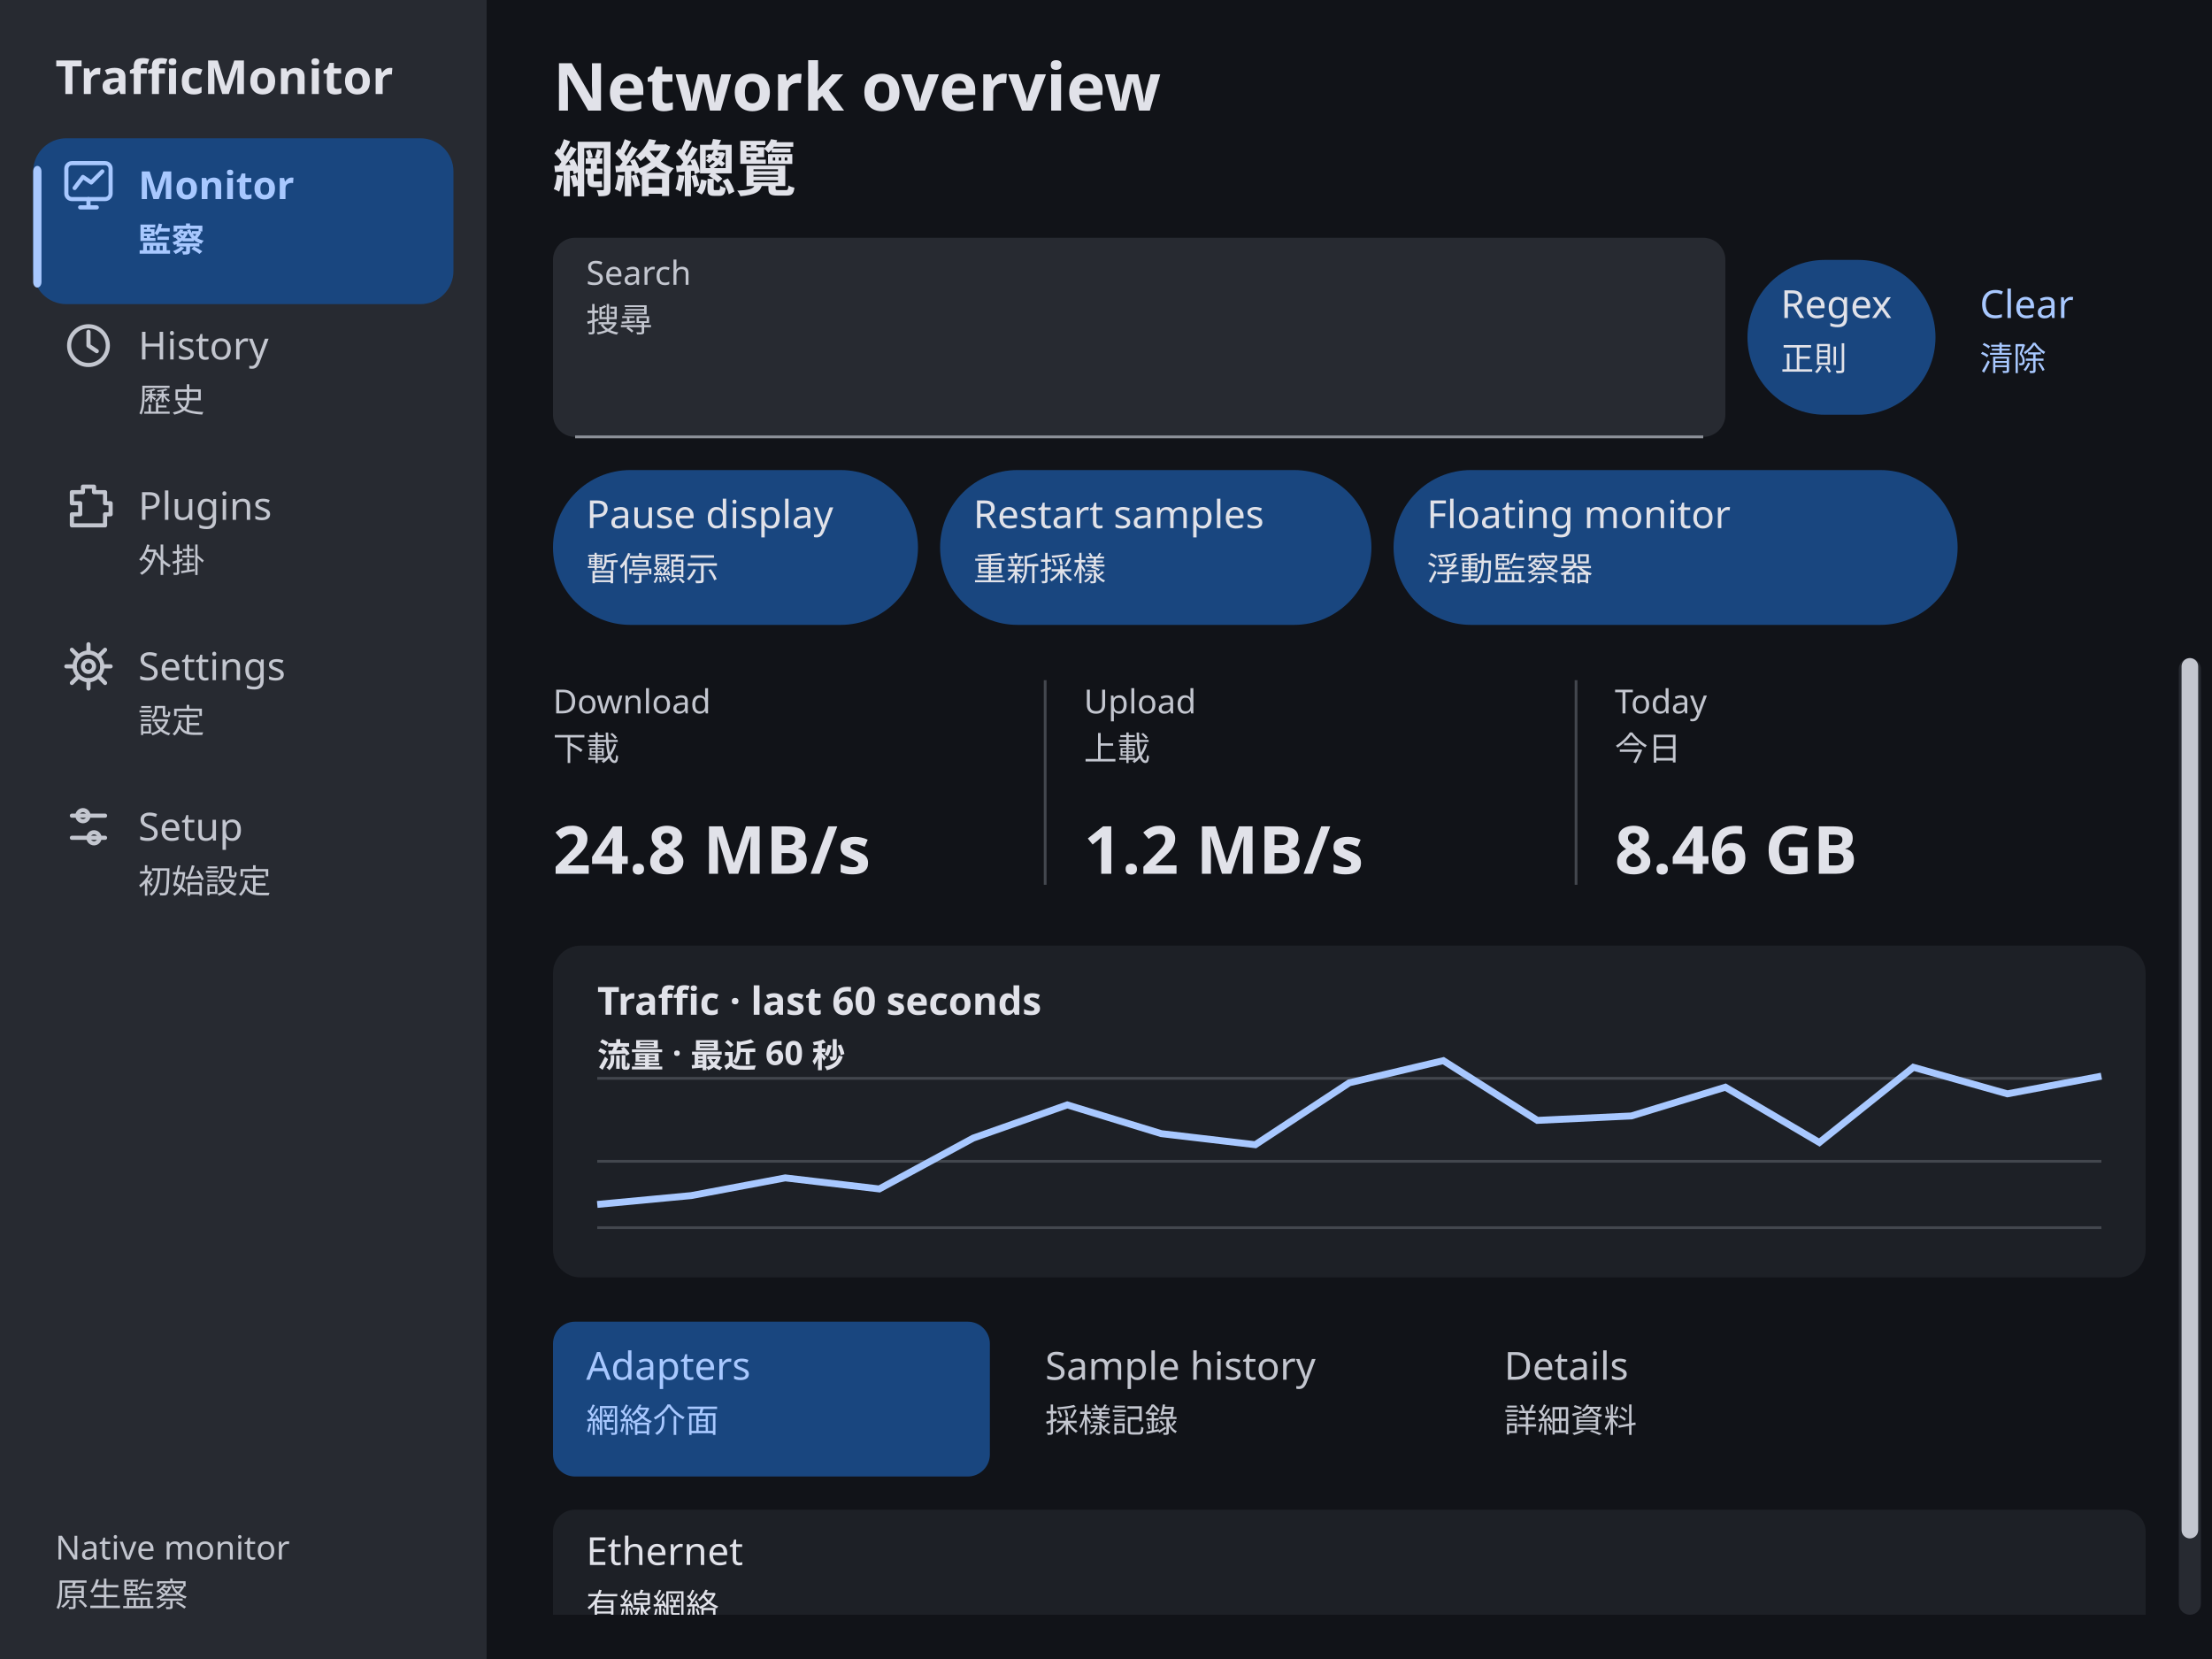
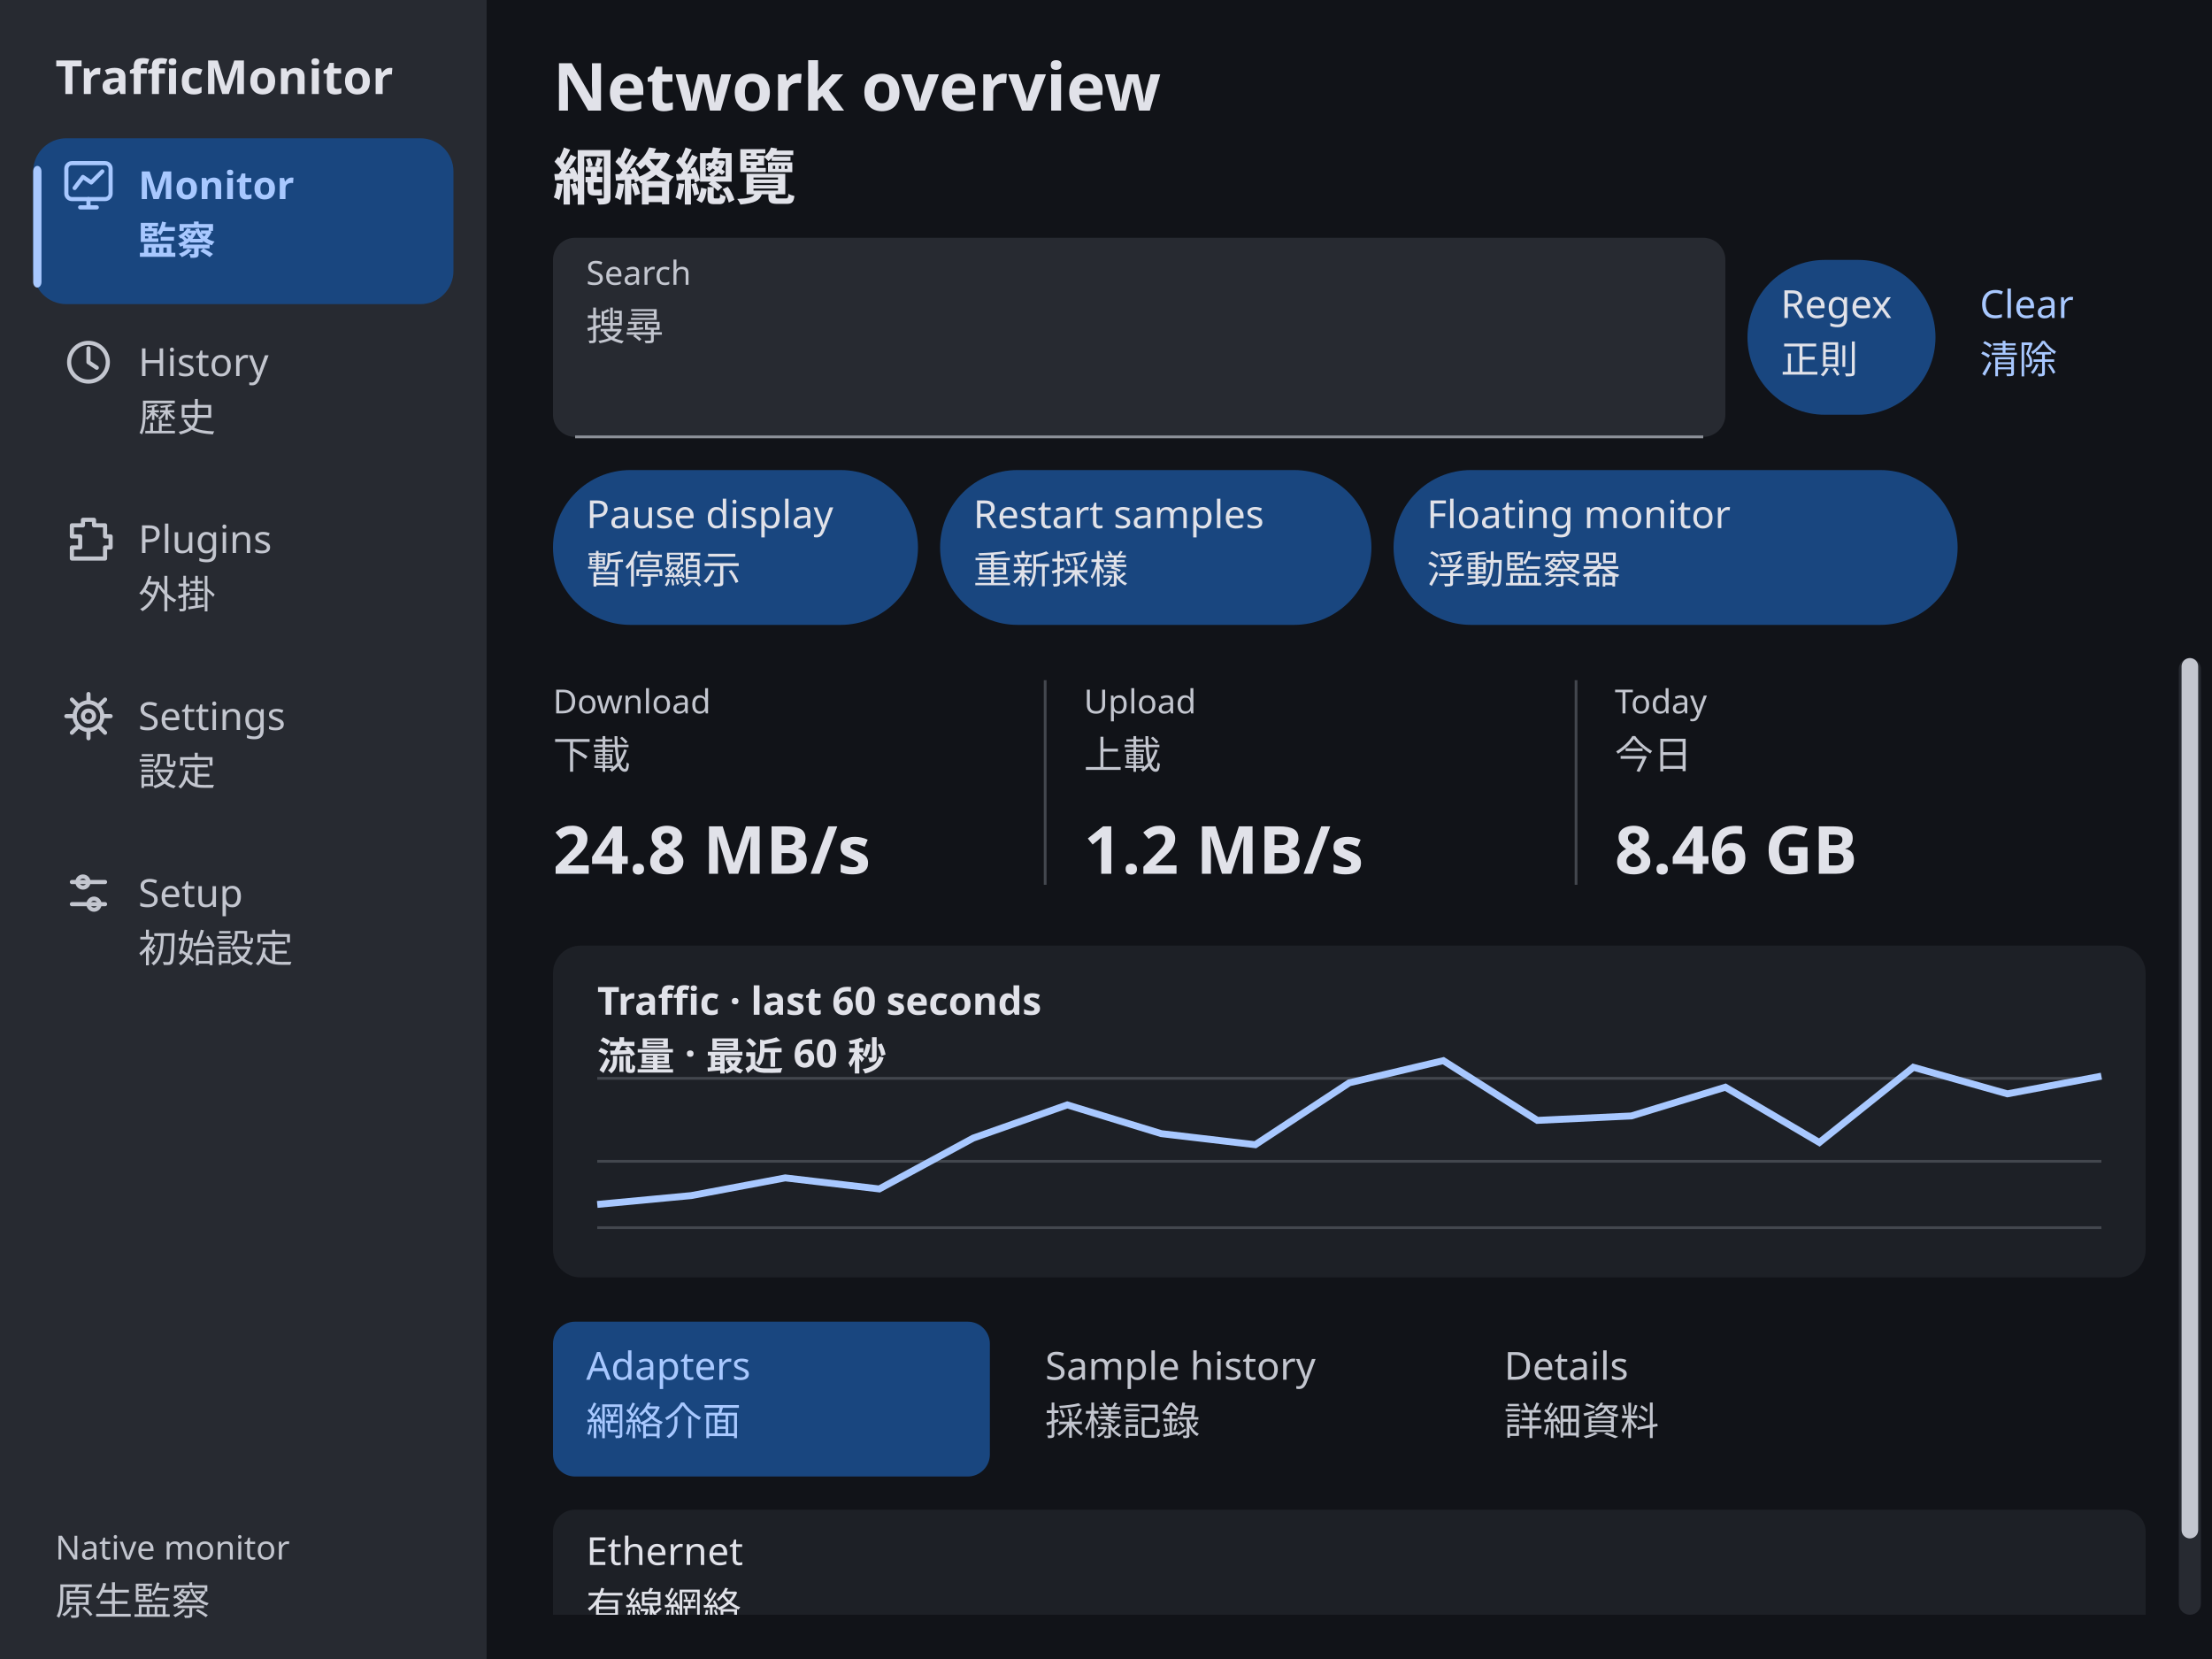
<svg xmlns="http://www.w3.org/2000/svg" width="800" height="600" viewBox="0 0 800 600">
  <rect x="0" y="0" width="800" height="600" rx="0" fill="#111318" />
  <rect x="0" y="0" width="176" height="600" rx="0" fill="#272A31" />
  <text x="20" y="34" fill="#E1E2E9" font-family="Segoe UI,Microsoft JhengHei,sans-serif" font-size="17" font-weight="600">TrafficMonitor</text>
  <rect x="12" y="50" width="152" height="60" rx="12" fill="#19467F" />
  <rect x="12" y="60" width="3" height="44" rx="2" fill="#A8C8FF" />
  <g transform="translate(24 59)" fill="none" stroke="#A8C8FF" stroke-width="1.5" stroke-linecap="round" stroke-linejoin="round">
    <rect width="16" height="13" rx="2" />
    <path d="M3 9l3 -4 3 2 4 -4M5 16h6M8 13v3" />
  </g>
  <text x="50" y="72" fill="#A8C8FF" font-family="Segoe UI,Microsoft JhengHei,sans-serif" font-size="14" font-weight="600">Monitor</text>
-   <text x="50" y="91" fill="#A8C8FF" font-family="Segoe UI,Microsoft JhengHei,sans-serif" font-size="12" font-weight="600">監察</text>
-   <g transform="translate(24 117)" fill="none" stroke="#C3C6CF" stroke-width="1.5" stroke-linecap="round" stroke-linejoin="round">
+   <text x="50" y="92" fill="#A8C8FF" font-family="Segoe UI,Microsoft JhengHei,sans-serif" font-size="14" font-weight="600">監察</text>
+   <g transform="translate(24 123)" fill="none" stroke="#C3C6CF" stroke-width="1.5" stroke-linecap="round" stroke-linejoin="round">
    <circle cx="8" cy="8" r="7" />
    <path d="M8 3v5l3 2" />
  </g>
-   <text x="50" y="130" fill="#C3C6CF" font-family="Segoe UI,Microsoft JhengHei,sans-serif" font-size="14" font-weight="400">History</text>
-   <text x="50" y="149" fill="#C3C6CF" font-family="Segoe UI,Microsoft JhengHei,sans-serif" font-size="12" font-weight="400">歷史</text>
-   <g transform="translate(24 175)" fill="none" stroke="#C3C6CF" stroke-width="1.5" stroke-linecap="round" stroke-linejoin="round">
+   <text x="50" y="136" fill="#C3C6CF" font-family="Segoe UI,Microsoft JhengHei,sans-serif" font-size="14" font-weight="400">History</text>
+   <text x="50" y="156" fill="#C3C6CF" font-family="Segoe UI,Microsoft JhengHei,sans-serif" font-size="14" font-weight="400">歷史</text>
+   <g transform="translate(24 187)" fill="none" stroke="#C3C6CF" stroke-width="1.5" stroke-linecap="round" stroke-linejoin="round">
    <path d="M2 3h4V1h4v2h4v4h2v4h-2v4H2v-4h3V7H2z" />
  </g>
-   <text x="50" y="188" fill="#C3C6CF" font-family="Segoe UI,Microsoft JhengHei,sans-serif" font-size="14" font-weight="400">Plugins</text>
-   <text x="50" y="207" fill="#C3C6CF" font-family="Segoe UI,Microsoft JhengHei,sans-serif" font-size="12" font-weight="400">外掛</text>
-   <g transform="translate(24 233)" fill="none" stroke="#C3C6CF" stroke-width="1.5" stroke-linecap="round" stroke-linejoin="round">
+   <text x="50" y="200" fill="#C3C6CF" font-family="Segoe UI,Microsoft JhengHei,sans-serif" font-size="14" font-weight="400">Plugins</text>
+   <text x="50" y="220" fill="#C3C6CF" font-family="Segoe UI,Microsoft JhengHei,sans-serif" font-size="14" font-weight="400">外掛</text>
+   <g transform="translate(24 251)" fill="none" stroke="#C3C6CF" stroke-width="1.5" stroke-linecap="round" stroke-linejoin="round">
    <circle cx="8" cy="8" r="5" />
    <circle cx="8" cy="8" r="2" />
    <path d="M8 0v3M8 13v3M0 8h3M13 8h3M2 2l2 2M12 12l2 2M2 14l2 -2M12 4l2 -2" />
  </g>
-   <text x="50" y="246" fill="#C3C6CF" font-family="Segoe UI,Microsoft JhengHei,sans-serif" font-size="14" font-weight="400">Settings</text>
-   <text x="50" y="265" fill="#C3C6CF" font-family="Segoe UI,Microsoft JhengHei,sans-serif" font-size="12" font-weight="400">設定</text>
-   <g transform="translate(24 291)" fill="none" stroke="#C3C6CF" stroke-width="1.5" stroke-linecap="round" stroke-linejoin="round">
+   <text x="50" y="264" fill="#C3C6CF" font-family="Segoe UI,Microsoft JhengHei,sans-serif" font-size="14" font-weight="400">Settings</text>
+   <text x="50" y="284" fill="#C3C6CF" font-family="Segoe UI,Microsoft JhengHei,sans-serif" font-size="14" font-weight="400">設定</text>
+   <g transform="translate(24 315)" fill="none" stroke="#C3C6CF" stroke-width="1.5" stroke-linecap="round" stroke-linejoin="round">
    <path d="M2 4h12M2 12h12" />
    <circle cx="6" cy="4" r="2" />
    <circle cx="10" cy="12" r="2" />
  </g>
-   <text x="50" y="304" fill="#C3C6CF" font-family="Segoe UI,Microsoft JhengHei,sans-serif" font-size="14" font-weight="400">Setup</text>
-   <text x="50" y="323" fill="#C3C6CF" font-family="Segoe UI,Microsoft JhengHei,sans-serif" font-size="12" font-weight="400">初始設定</text>
+   <text x="50" y="328" fill="#C3C6CF" font-family="Segoe UI,Microsoft JhengHei,sans-serif" font-size="14" font-weight="400">Setup</text>
+   <text x="50" y="348" fill="#C3C6CF" font-family="Segoe UI,Microsoft JhengHei,sans-serif" font-size="14" font-weight="400">初始設定</text>
  <text x="20" y="564" fill="#C3C6CF" font-family="Segoe UI,Microsoft JhengHei,sans-serif" font-size="12" font-weight="400">Native monitor</text>
-   <text x="20" y="581" fill="#C3C6CF" font-family="Segoe UI,Microsoft JhengHei,sans-serif" font-size="12" font-weight="400">原生監察</text>
+   <text x="20" y="584" fill="#C3C6CF" font-family="Segoe UI,Microsoft JhengHei,sans-serif" font-size="14" font-weight="400">原生監察</text>
  <text x="200" y="40" fill="#E1E2E9" font-family="Segoe UI,Microsoft JhengHei,sans-serif" font-size="24" font-weight="600">Network overview</text>
-   <text x="200" y="69" fill="#E1E2E9" font-family="Segoe UI,Microsoft JhengHei,sans-serif" font-size="22" font-weight="600">網絡總覽</text>
+   <text x="200" y="72" fill="#E1E2E9" font-family="Segoe UI,Microsoft JhengHei,sans-serif" font-size="22" font-weight="600">網絡總覽</text>
  <rect x="200" y="86" width="424" height="72" rx="8" fill="#272A31" />
  <path d="M208 158H616" stroke="#8D9199" stroke-width="1" />
  <text x="212" y="103" fill="#C3C6CF" font-family="Segoe UI,Microsoft JhengHei,sans-serif" font-size="12" font-weight="400">Search</text>
-   <text x="212" y="120" fill="#C3C6CF" font-family="Segoe UI,Microsoft JhengHei,sans-serif" font-size="12" font-weight="400">搜尋</text>
+   <text x="212" y="123" fill="#C3C6CF" font-family="Segoe UI,Microsoft JhengHei,sans-serif" font-size="14" font-weight="400">搜尋</text>
  <text x="212" y="148" fill="#E1E2E9" font-family="Segoe UI,Microsoft JhengHei,sans-serif" font-size="14" font-weight="400" />
  <rect x="632" y="94" width="68" height="56" rx="28.0" fill="#19467F" />
  <text x="644" y="115" fill="#E1E2E9" font-family="Segoe UI,Microsoft JhengHei,sans-serif" font-size="14" font-weight="500">Regex</text>
-   <text x="644" y="134" fill="#E1E2E9" font-family="Segoe UI,Microsoft JhengHei,sans-serif" font-size="12" font-weight="500">正則</text>
+   <text x="644" y="135" fill="#E1E2E9" font-family="Segoe UI,Microsoft JhengHei,sans-serif" font-size="14" font-weight="500">正則</text>
  <text x="716" y="115" fill="#A8C8FF" font-family="Segoe UI,Microsoft JhengHei,sans-serif" font-size="14" font-weight="500">Clear</text>
-   <text x="716" y="134" fill="#A8C8FF" font-family="Segoe UI,Microsoft JhengHei,sans-serif" font-size="12" font-weight="500">清除</text>
+   <text x="716" y="135" fill="#A8C8FF" font-family="Segoe UI,Microsoft JhengHei,sans-serif" font-size="14" font-weight="500">清除</text>
  <rect x="200" y="170" width="132" height="56" rx="28.0" fill="#19467F" />
  <text x="212" y="191" fill="#E1E2E9" font-family="Segoe UI,Microsoft JhengHei,sans-serif" font-size="14" font-weight="500">Pause display</text>
-   <text x="212" y="210" fill="#E1E2E9" font-family="Segoe UI,Microsoft JhengHei,sans-serif" font-size="12" font-weight="500">暫停顯示</text>
+   <text x="212" y="211" fill="#E1E2E9" font-family="Segoe UI,Microsoft JhengHei,sans-serif" font-size="14" font-weight="500">暫停顯示</text>
  <rect x="340" y="170" width="156" height="56" rx="28.0" fill="#19467F" />
  <text x="352" y="191" fill="#E1E2E9" font-family="Segoe UI,Microsoft JhengHei,sans-serif" font-size="14" font-weight="500">Restart samples</text>
-   <text x="352" y="210" fill="#E1E2E9" font-family="Segoe UI,Microsoft JhengHei,sans-serif" font-size="12" font-weight="500">重新採樣</text>
+   <text x="352" y="211" fill="#E1E2E9" font-family="Segoe UI,Microsoft JhengHei,sans-serif" font-size="14" font-weight="500">重新採樣</text>
  <rect x="504" y="170" width="204" height="56" rx="28.0" fill="#19467F" />
  <text x="516" y="191" fill="#E1E2E9" font-family="Segoe UI,Microsoft JhengHei,sans-serif" font-size="14" font-weight="500">Floating monitor</text>
-   <text x="516" y="210" fill="#E1E2E9" font-family="Segoe UI,Microsoft JhengHei,sans-serif" font-size="12" font-weight="500">浮動監察器</text>
+   <text x="516" y="211" fill="#E1E2E9" font-family="Segoe UI,Microsoft JhengHei,sans-serif" font-size="14" font-weight="500">浮動監察器</text>
  <defs>
    <clipPath id="monitor">
      <rect x="200" y="238" width="576" height="346" />
    </clipPath>
  </defs>
  <g clip-path="url(#monitor)">
    <g transform="translate(0 0)">
      <text x="200.0" y="258" fill="#C3C6CF" font-family="Segoe UI,Microsoft JhengHei,sans-serif" font-size="12" font-weight="400">Download</text>
-       <text x="200.0" y="275" fill="#C3C6CF" font-family="Segoe UI,Microsoft JhengHei,sans-serif" font-size="12" font-weight="400">下載</text>
+       <text x="200.0" y="278" fill="#C3C6CF" font-family="Segoe UI,Microsoft JhengHei,sans-serif" font-size="14" font-weight="400">下載</text>
      <text x="200.0" y="316" fill="#E1E2E9" font-family="Segoe UI,Microsoft JhengHei,sans-serif" font-size="24" font-weight="600">24.8 MB/s</text>
      <text x="392.0" y="258" fill="#C3C6CF" font-family="Segoe UI,Microsoft JhengHei,sans-serif" font-size="12" font-weight="400">Upload</text>
-       <text x="392.0" y="275" fill="#C3C6CF" font-family="Segoe UI,Microsoft JhengHei,sans-serif" font-size="12" font-weight="400">上載</text>
+       <text x="392.0" y="278" fill="#C3C6CF" font-family="Segoe UI,Microsoft JhengHei,sans-serif" font-size="14" font-weight="400">上載</text>
      <text x="392.0" y="316" fill="#E1E2E9" font-family="Segoe UI,Microsoft JhengHei,sans-serif" font-size="24" font-weight="600">1.2 MB/s</text>
      <path d="M378.0 246L378.0 320" stroke="#43474E" />
      <text x="584.0" y="258" fill="#C3C6CF" font-family="Segoe UI,Microsoft JhengHei,sans-serif" font-size="12" font-weight="400">Today</text>
-       <text x="584.0" y="275" fill="#C3C6CF" font-family="Segoe UI,Microsoft JhengHei,sans-serif" font-size="12" font-weight="400">今日</text>
+       <text x="584.0" y="278" fill="#C3C6CF" font-family="Segoe UI,Microsoft JhengHei,sans-serif" font-size="14" font-weight="400">今日</text>
      <text x="584.0" y="316" fill="#E1E2E9" font-family="Segoe UI,Microsoft JhengHei,sans-serif" font-size="24" font-weight="600">8.46 GB</text>
      <path d="M570.0 246L570.0 320" stroke="#43474E" />
      <rect x="200" y="342" width="576" height="120" rx="10" fill="#1D2026" />
      <text x="216" y="367" fill="#E1E2E9" font-family="Segoe UI,Microsoft JhengHei,sans-serif" font-size="14" font-weight="600">Traffic · last 60 seconds</text>
-       <text x="216" y="386" fill="#E1E2E9" font-family="Segoe UI,Microsoft JhengHei,sans-serif" font-size="12" font-weight="600">流量 · 最近 60 秒</text>
+       <text x="216" y="387" fill="#E1E2E9" font-family="Segoe UI,Microsoft JhengHei,sans-serif" font-size="14" font-weight="600">流量 · 最近 60 秒</text>
      <path d="M216 390.0H760" stroke="#43474E" />
      <path d="M216 420.0H760" stroke="#43474E" />
      <path d="M216 444.0H760" stroke="#43474E" />
      <polyline fill="none" stroke="#A8C8FF" stroke-width="2.5" points="216.0,435.6 250.0,432.4 284.0,426.0 318.0,430.0 352.0,411.6 386.0,399.6 420.0,410.0 454.0,414.0 488.0,391.6 522.0,383.6 556.0,405.2 590.0,403.6 624.0,393.2 658.0,413.2 692.0,386.0 726.0,395.6 760.0,389.2" />
      <rect x="200" y="478" width="158" height="56" rx="8" fill="#19467F" />
      <text x="212" y="499" fill="#A8C8FF" font-family="Segoe UI,Microsoft JhengHei,sans-serif" font-size="14" font-weight="400">Adapters</text>
-       <text x="212" y="518" fill="#A8C8FF" font-family="Segoe UI,Microsoft JhengHei,sans-serif" font-size="12" font-weight="400">網絡介面</text>
+       <text x="212" y="519" fill="#A8C8FF" font-family="Segoe UI,Microsoft JhengHei,sans-serif" font-size="14" font-weight="400">網絡介面</text>
      <text x="378" y="499" fill="#C3C6CF" font-family="Segoe UI,Microsoft JhengHei,sans-serif" font-size="14" font-weight="400">Sample history</text>
-       <text x="378" y="518" fill="#C3C6CF" font-family="Segoe UI,Microsoft JhengHei,sans-serif" font-size="12" font-weight="400">採樣記錄</text>
+       <text x="378" y="519" fill="#C3C6CF" font-family="Segoe UI,Microsoft JhengHei,sans-serif" font-size="14" font-weight="400">採樣記錄</text>
      <text x="544" y="499" fill="#C3C6CF" font-family="Segoe UI,Microsoft JhengHei,sans-serif" font-size="14" font-weight="400">Details</text>
-       <text x="544" y="518" fill="#C3C6CF" font-family="Segoe UI,Microsoft JhengHei,sans-serif" font-size="12" font-weight="400">詳細資料</text>
+       <text x="544" y="519" fill="#C3C6CF" font-family="Segoe UI,Microsoft JhengHei,sans-serif" font-size="14" font-weight="400">詳細資料</text>
      <rect x="200" y="546" width="576" height="52" rx="8" fill="#1D2026" />
      <text x="212" y="566" fill="#E1E2E9" font-family="Segoe UI,Microsoft JhengHei,sans-serif" font-size="14" font-weight="500">Ethernet</text>
-       <text x="212" y="585" fill="#E1E2E9" font-family="Segoe UI,Microsoft JhengHei,sans-serif" font-size="12" font-weight="500">有線網絡</text>
+       <text x="212" y="586" fill="#E1E2E9" font-family="Segoe UI,Microsoft JhengHei,sans-serif" font-size="14" font-weight="500">有線網絡</text>
    </g>
  </g>
  <rect x="788" y="238" width="8" height="346" rx="4" fill="#272A31" />
  <rect x="789" y="238.0" width="6" height="318.394" rx="3" fill="#C3C6CF" />
</svg>
